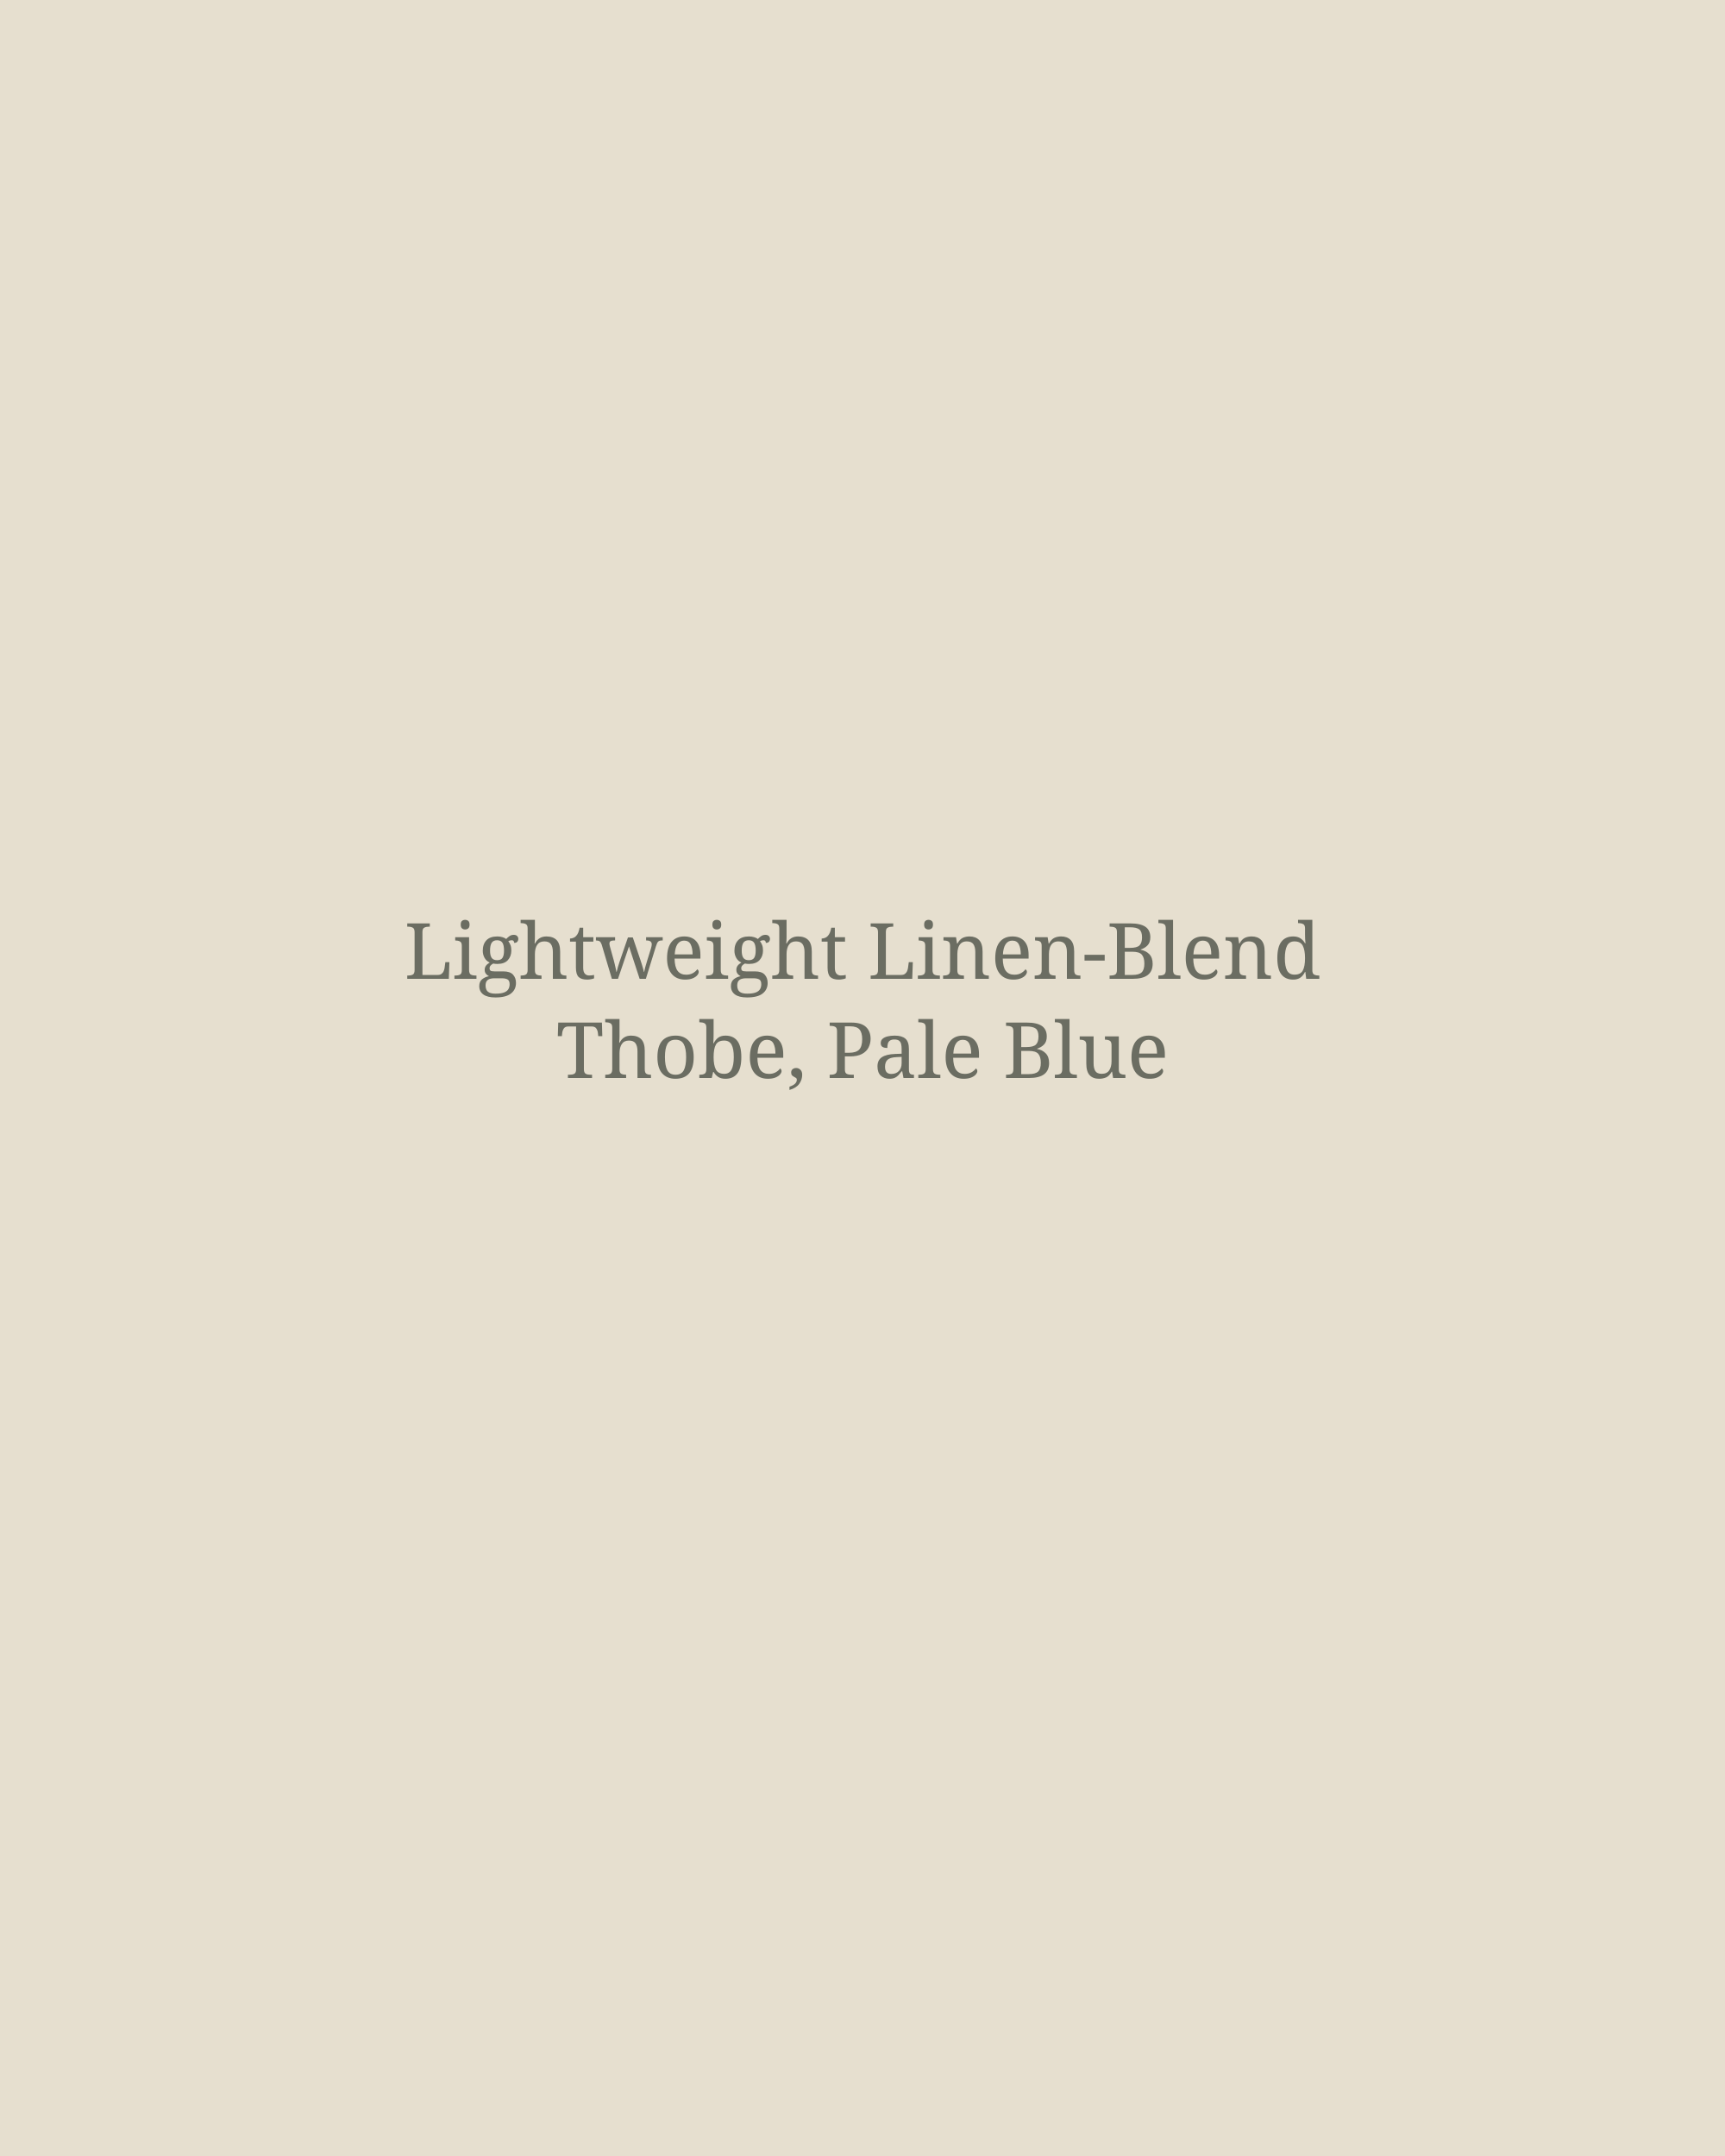
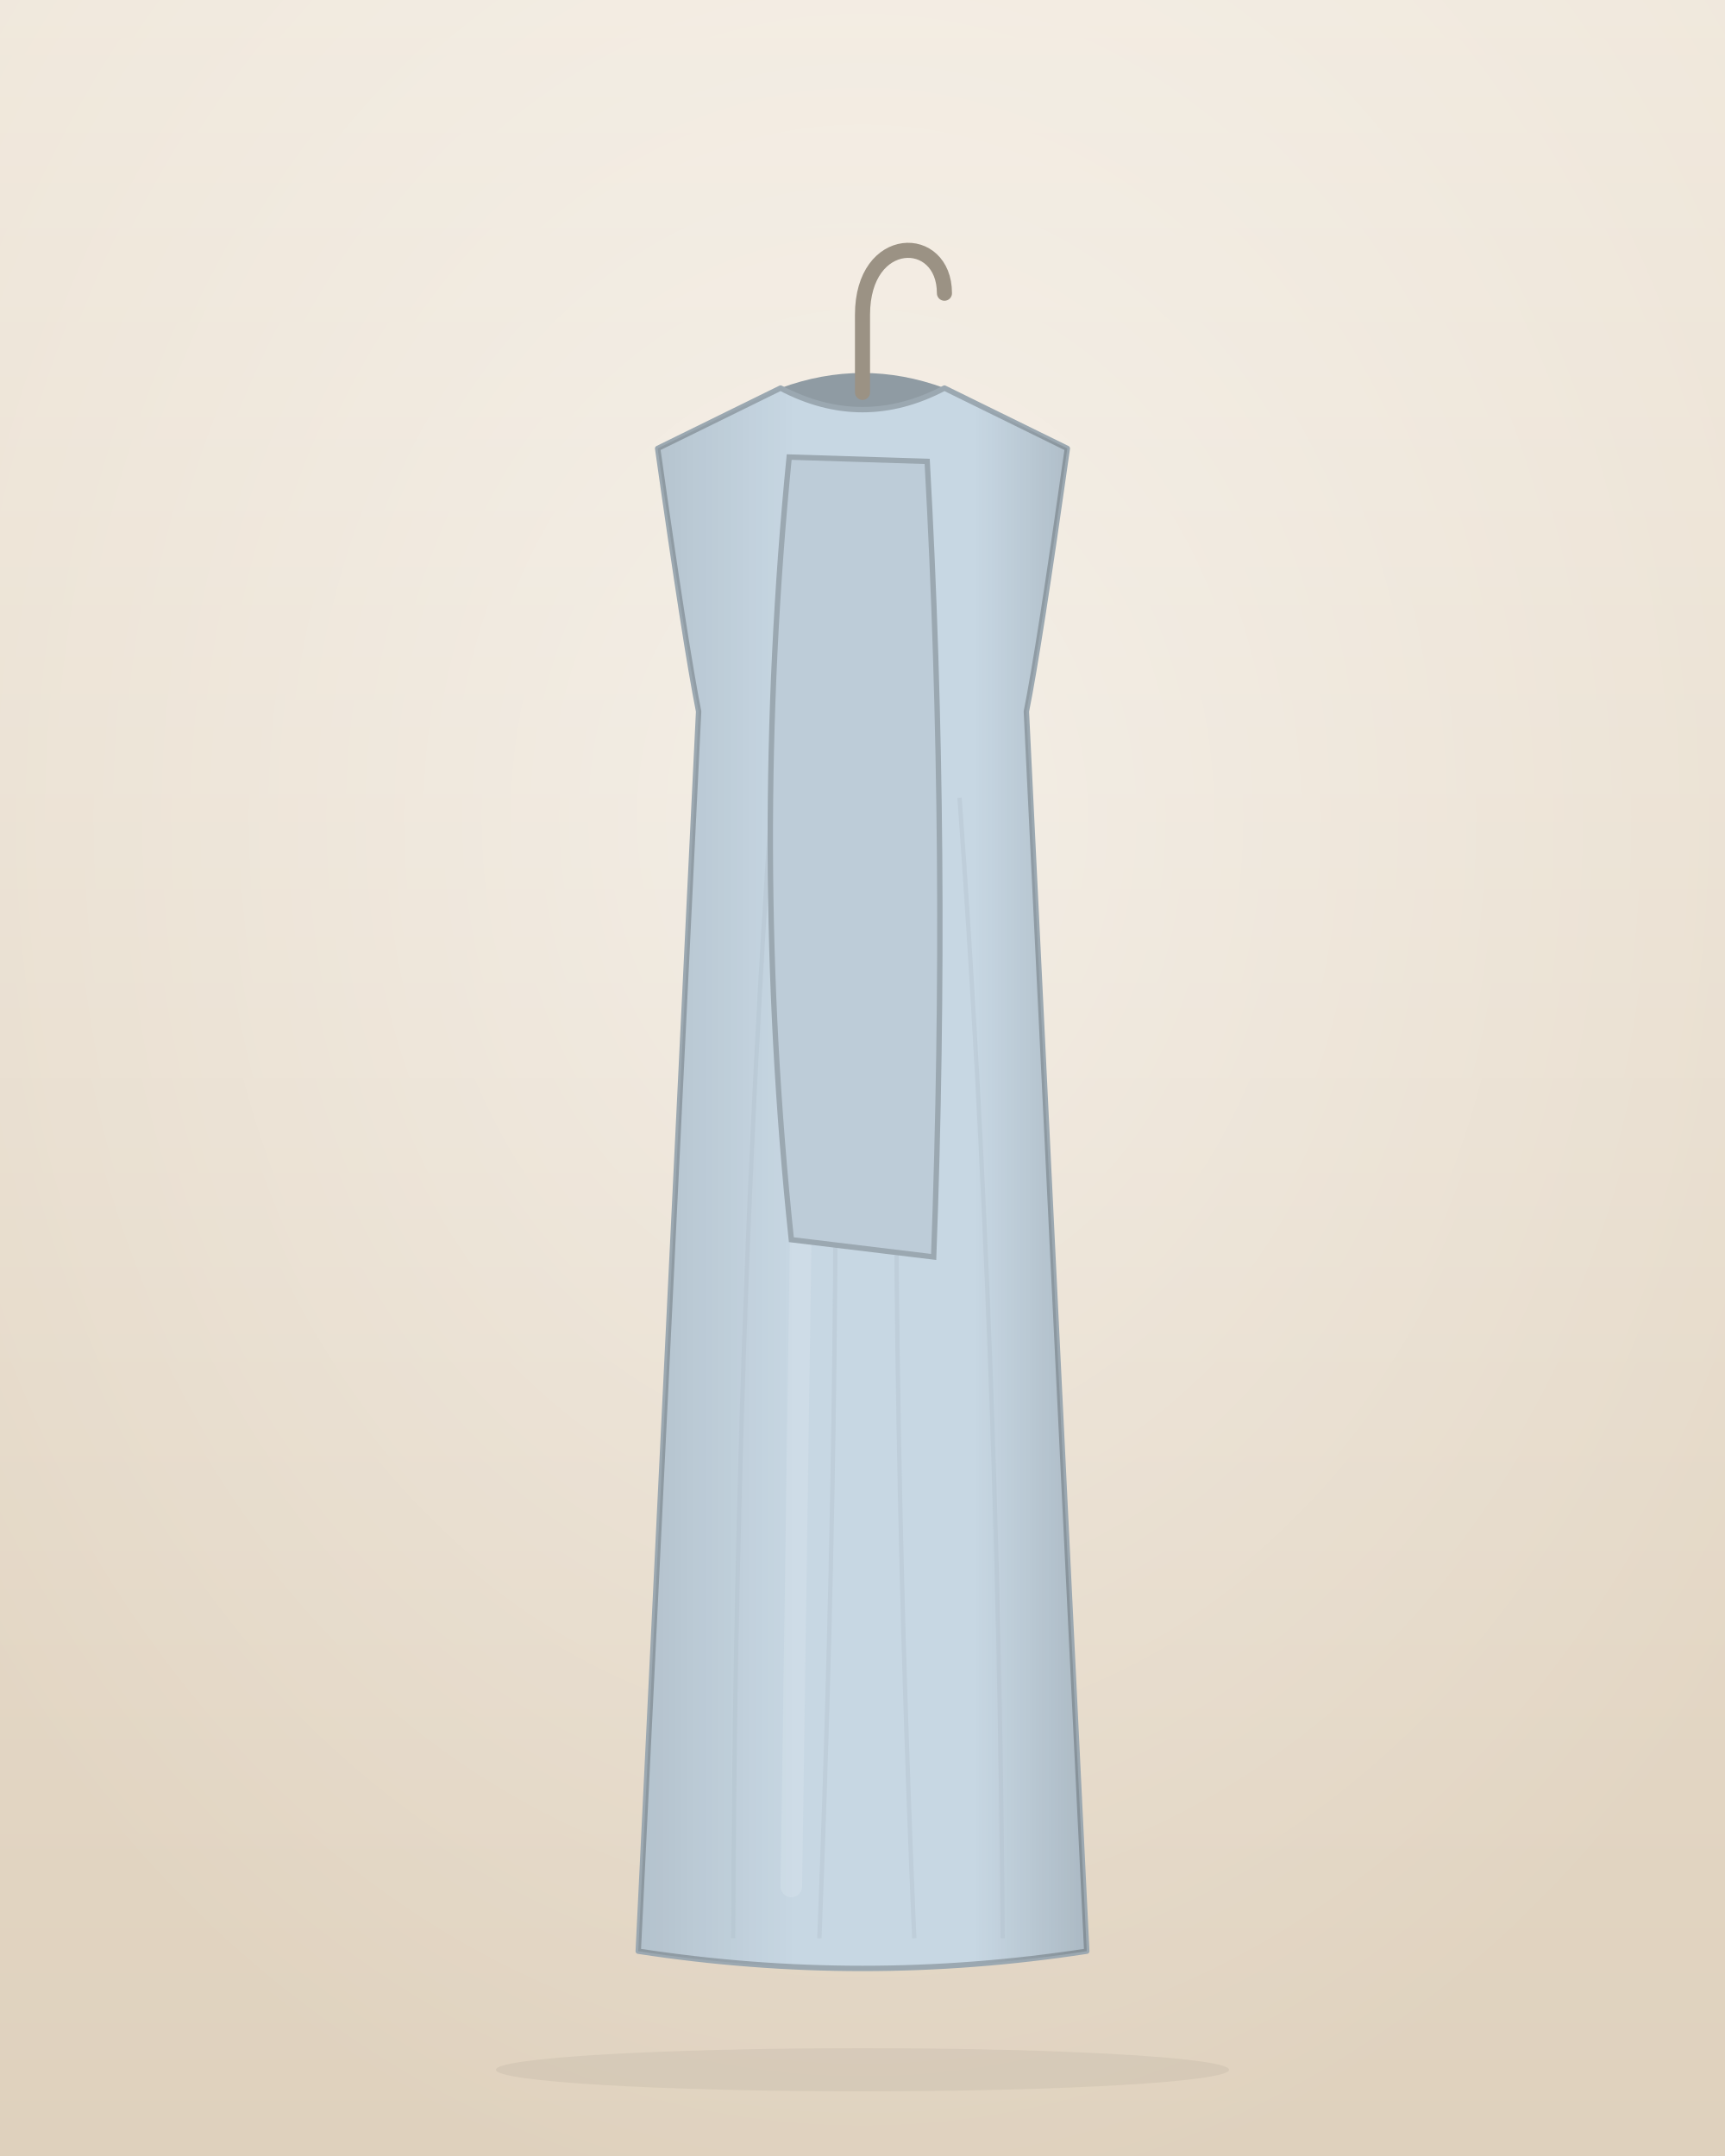
- <svg xmlns="http://www.w3.org/2000/svg" width="800" height="1000" viewBox="0 0 800 1000">
-   <rect width="100%" height="100%" fill="#e6dfcf" />
-   <text x="50%" y="454.0" font-family="Georgia,serif" font-size="36" fill="#6b6d62" text-anchor="middle">Lightweight Linen-Blend</text>
-   <text x="50%" y="500.0" font-family="Georgia,serif" font-size="36" fill="#6b6d62" text-anchor="middle">Thobe, Pale Blue</text>
+ <svg xmlns="http://www.w3.org/2000/svg" viewBox="0 0 800 1000" width="800" height="1000">
+   <defs>
+     <linearGradient id="bg" x1="0" y1="0" x2="0" y2="1">
+       <stop offset="0" stop-color="#f0e8dc" />
+       <stop offset="1" stop-color="#dfd1bd" />
+     </linearGradient>
+     <radialGradient id="bg-glow" cx="0.5" cy="0.38" r="0.65">
+       <stop offset="0" stop-color="#fff" stop-opacity="0.45" />
+       <stop offset="1" stop-color="#fff" stop-opacity="0" />
+     </radialGradient>
+     <linearGradient id="p-sh" x1="0" y1="0" x2="1" y2="0">
+       <stop offset="0" stop-color="#000" stop-opacity="0.10" />
+       <stop offset="0.35" stop-color="#000" stop-opacity="0" />
+       <stop offset="0.75" stop-color="#000" stop-opacity="0" />
+       <stop offset="1" stop-color="#000" stop-opacity="0.14" />
+     </linearGradient>
+   </defs>
+   <rect width="800" height="1000" fill="url(#bg)" />
+   <rect width="800" height="1000" fill="url(#bg-glow)" />
+   <path d="M362 180 Q400 166 438 180 Q400 200 362 180Z" fill="#8f9ba3" />
+   <path d="M400 182V146C400 108 438 108 438 136" fill="none" stroke="#9b9284" stroke-width="7" stroke-linecap="round" />
+   <path d="M362 180 L305 208 Q318 300 324 330 L296 905 Q400 921 504 905 L476 330 Q482 300 495 208 L438 180 Q400 200 362 180Z" fill="#c7d7e3" stroke="#9ba8b1" stroke-width="2.5" stroke-linejoin="round" />
+   <path d="M362 180 L305 208 Q318 300 324 330 L296 905 Q400 921 504 905 L476 330 Q482 300 495 208 L438 180 Q400 200 362 180Z" fill="url(#p-sh)" />
+   <path d="M358 370 Q341 618 340 899" fill="none" stroke="#afbdc8" stroke-width="2" opacity="0.35" />
+   <path d="M386 370 Q391 618 380 899" fill="none" stroke="#afbdc8" stroke-width="2" opacity="0.35" />
+   <path d="M417 370 Q412 618 424 899" fill="none" stroke="#afbdc8" stroke-width="2" opacity="0.35" />
+   <path d="M445 370 Q463 618 465 899" fill="none" stroke="#afbdc8" stroke-width="2" opacity="0.35" />
+   <path d="M374 390 L367 875" stroke="#dbe5ed" stroke-width="10" opacity="0.35" stroke-linecap="round" />
+   <path d="M366 212 Q348 394 367 575 L433 583 Q440 394 430 214Z" fill="#bdccd8" stroke="#9ba8b1" stroke-width="2.5" />
+   <ellipse cx="400" cy="960" rx="170" ry="10.0" fill="#23261f" opacity="0.06" />
</svg>
